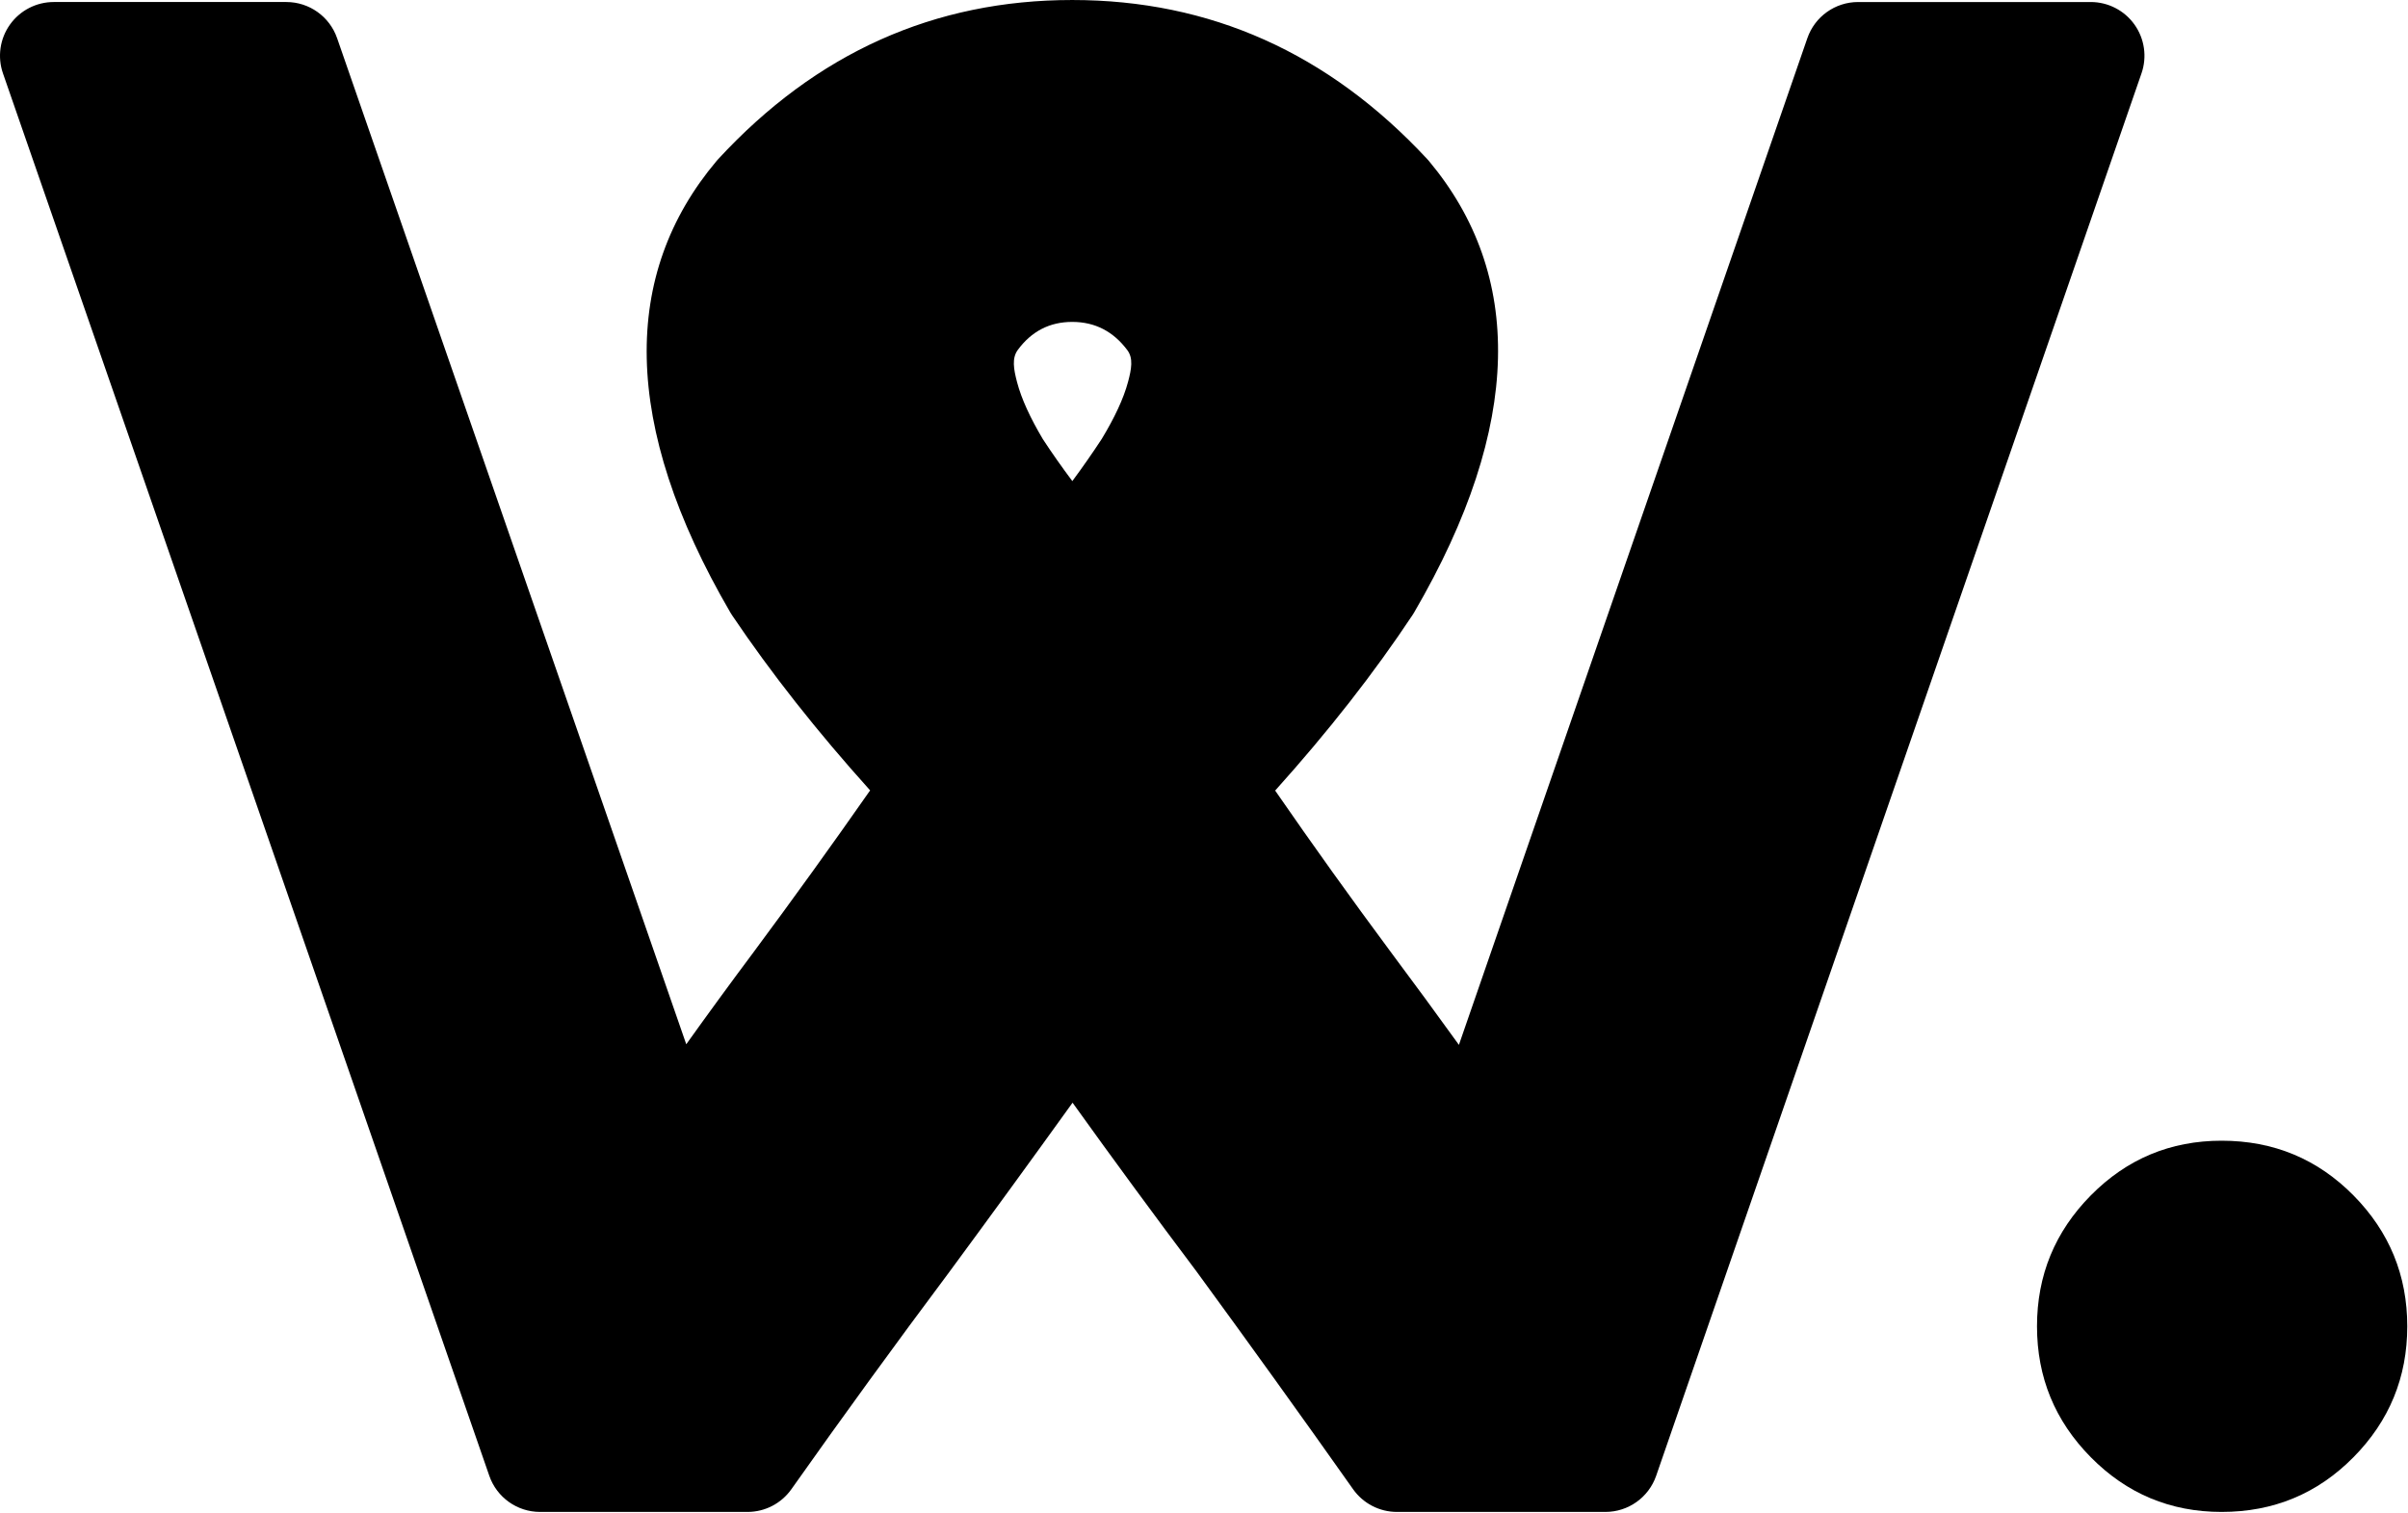
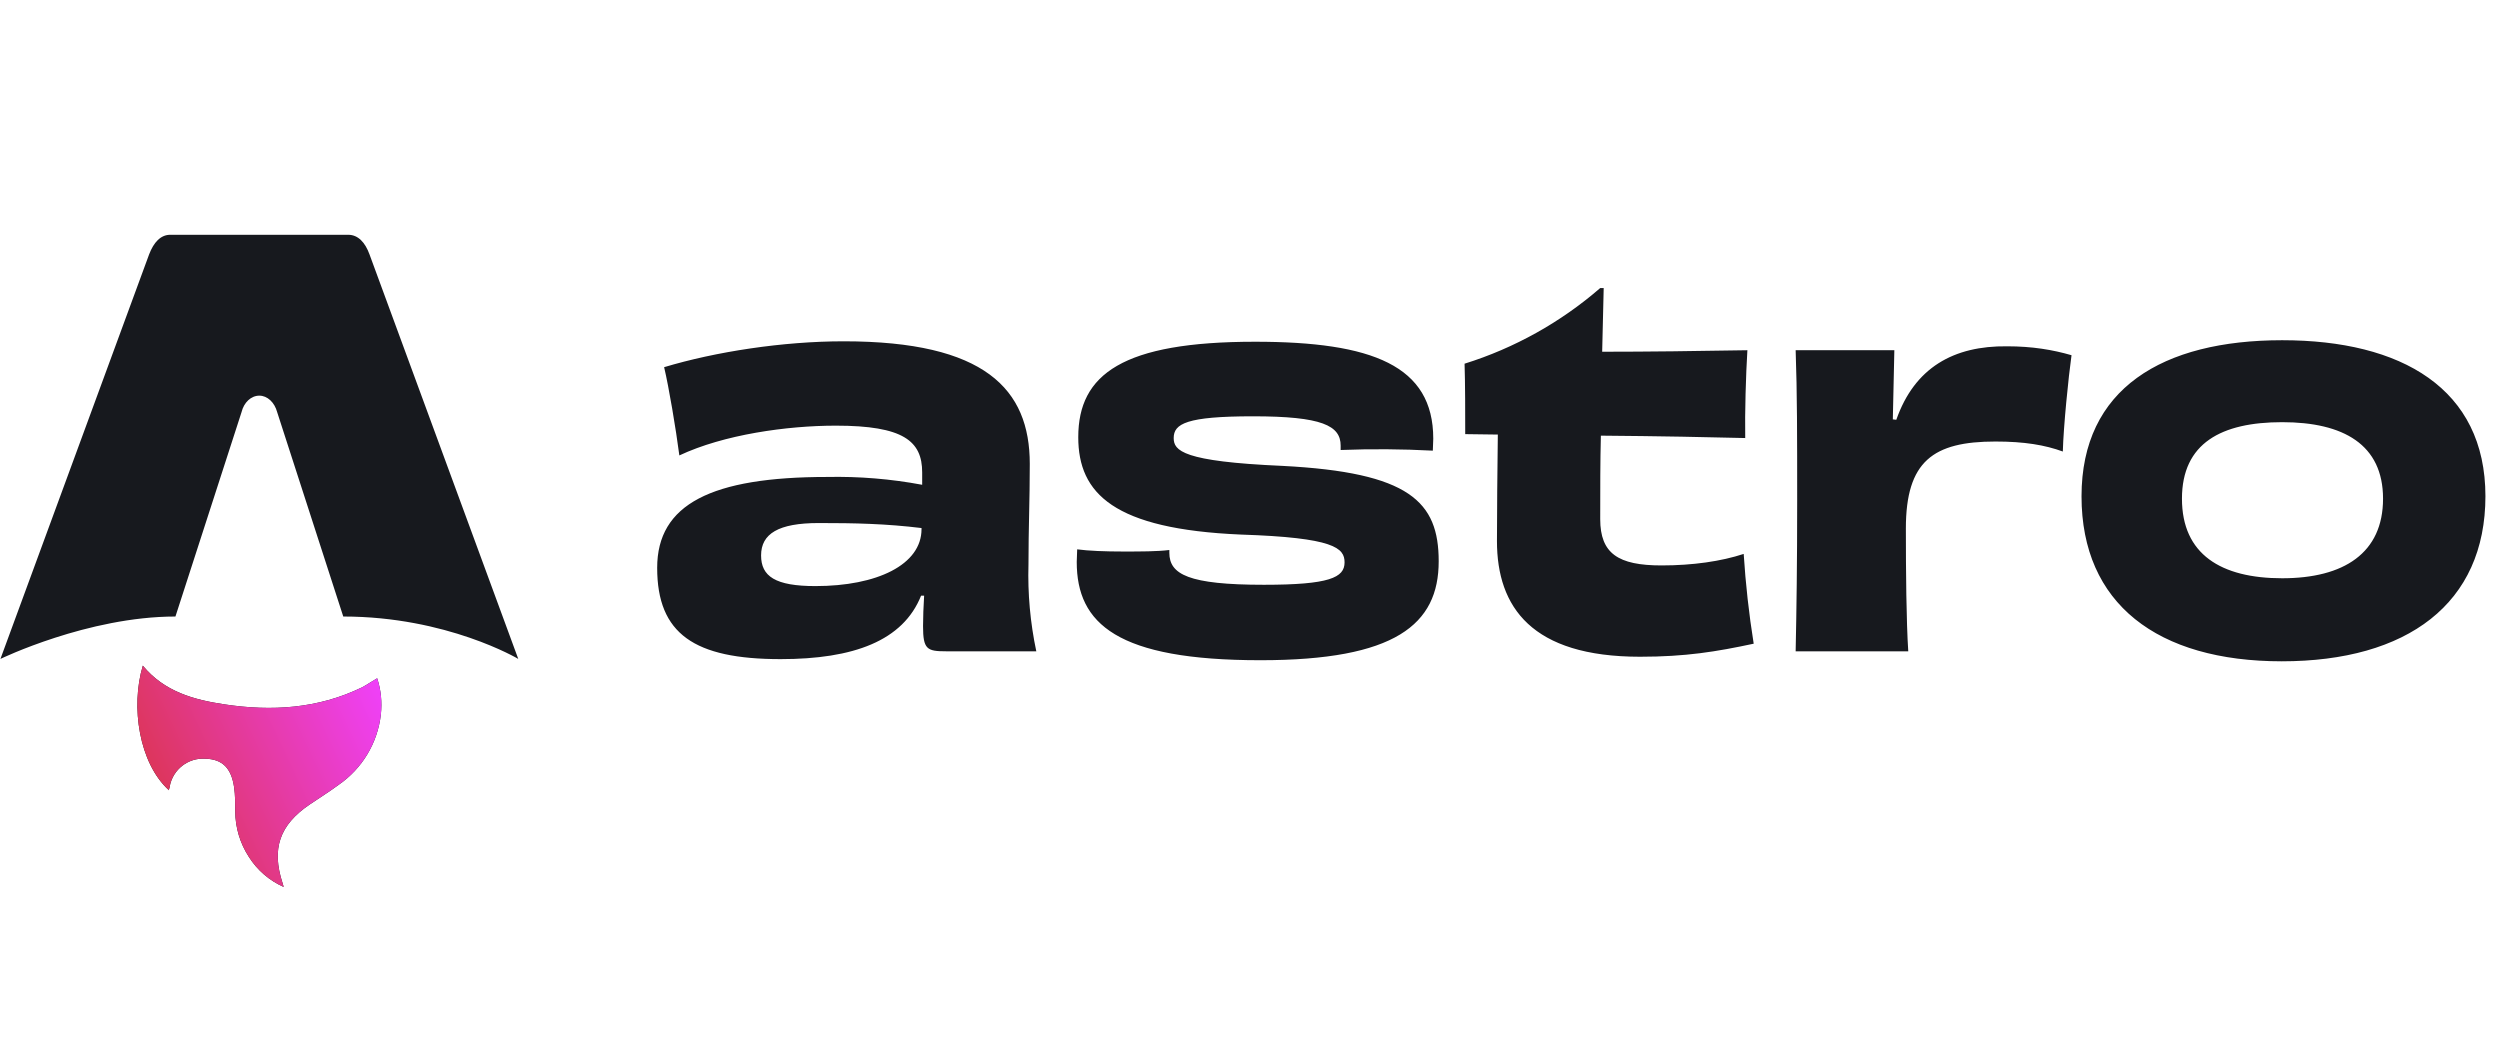
- <svg xmlns="http://www.w3.org/2000/svg" xml:space="preserve" style="fill-rule:evenodd;clip-rule:evenodd;stroke-linejoin:round;stroke-miterlimit:2" viewBox="0 0 6613 4155">
-   <path d="m925.754 104.737 958.889 2763.41a14881.42 14881.42 0 0 1 185.326-253.586 19216.687 19216.687 0 0 0 319.62-443.697c-146.154-162.308-272.424-322.613-378.956-480.798a147.402 147.402 0 0 1-5.106-8.142c-300.833-516.322-298.248-930.077-37.953-1239.44a148.52 148.52 0 0 1 4.424-5.023C2241.595 145.053 2566.158.022 2944.63.022c378.178 0 703.555 144.845 975.014 437.026a148.111 148.111 0 0 1 5.191 5.894c258.053 309.237 259.605 722.88-41.102 1238.99a147.305 147.305 0 0 1-4.527 7.276c-105.217 158.634-230.928 319.405-377.301 482.181a16006.325 16006.325 0 0 0 317.387 443.181 18239.94 18239.94 0 0 1 187.268 255.246l956.907-2764.96c20.57-59.437 76.552-99.302 139.447-99.302h638.775a147.563 147.563 0 0 1 139.451 195.814l-1332.86 3852.01c-20.567 59.44-76.552 99.31-139.451 99.31h-572.408a147.562 147.562 0 0 1-120.523-62.422 44584.59 44584.59 0 0 0-429.382-597.295 25129.646 25129.646 0 0 1-340.977-464.297 50334.715 50334.715 0 0 1-339.768 466.69c-.204.276-.408.552-.614.826a27222.336 27222.336 0 0 0-431.805 594.076 147.562 147.562 0 0 1-120.523 62.422h-569.643c-62.864 0-118.826-39.826-139.42-99.221L8.146 201.457A147.564 147.564 0 0 1 147.566 5.553H786.34c62.851 0 118.805 39.81 139.409 99.188Zm1938.07 1101.21.037.06c25.083 38.281 52.107 76.729 81.061 115.351 28.688-38.777 55.617-77.379 80.803-115.853 35.056-58.109 59.712-110.058 72.187-156.665 9.489-35.448 14.696-64.877-1.863-87.032-38.389-51.358-88.649-77.664-151.42-77.664-62.253 0-111.907 25.959-149.464 76.893-16.61 22.525-11.558 52.435-2.092 88.476 12.224 46.547 36.381 98.433 70.751 156.434Z" style="fill:currentColor" />
-   <path d="M6101.18 3133.06c142.859 0 263.489 50.365 362.192 150.367 98.438 99.733 147.62 219.558 147.62 359.444 0 139.886-49.182 259.711-147.62 359.445-98.703 100.001-219.333 150.367-362.192 150.367-140.638 0-260.458-50.097-359.426-150.367-98.438-99.734-147.62-219.559-147.62-359.445s49.182-259.711 147.62-359.444c98.968-100.271 218.788-150.367 359.426-150.367Z" style="fill:currentColor" />
+ <svg xmlns="http://www.w3.org/2000/svg" fill="none" width="115" height="48">
+   <path fill="#17191E" d="M7.77 36.35C6.4 35.11 6 32.51 6.57 30.62c.99 1.2 2.35 1.57 3.75 1.78 2.18.33 4.31.2 6.33-.78.23-.12.44-.27.7-.42.18.55.23 1.1.17 1.67a4.56 4.56 0 0 1-1.94 3.23c-.43.32-.9.61-1.34.91-1.38.94-1.76 2.03-1.24 3.62l.05.17a3.63 3.63 0 0 1-1.6-1.38 3.87 3.87 0 0 1-.63-2.1c0-.37 0-.74-.05-1.1-.13-.9-.55-1.3-1.33-1.32a1.56 1.56 0 0 0-1.63 1.26c0 .06-.03.12-.05.2Z" />
+   <path fill="url(#a)" d="M7.77 36.35C6.4 35.11 6 32.51 6.57 30.62c.99 1.2 2.35 1.57 3.75 1.78 2.18.33 4.31.2 6.33-.78.23-.12.44-.27.7-.42.18.55.23 1.1.17 1.67a4.56 4.56 0 0 1-1.94 3.23c-.43.32-.9.61-1.34.91-1.38.94-1.76 2.03-1.24 3.62l.05.17a3.63 3.63 0 0 1-1.6-1.38 3.87 3.87 0 0 1-.63-2.1c0-.37 0-.74-.05-1.1-.13-.9-.55-1.3-1.33-1.32a1.56 1.56 0 0 0-1.63 1.26c0 .06-.03.12-.05.2Z" />
+   <path fill="#17191E" d="M.02 30.31s4.02-1.95 8.05-1.95l3.04-9.4c.11-.45.44-.76.82-.76.37 0 .7.31.82.76l3.04 9.4c4.77 0 8.05 1.95 8.05 1.95L17 11.71c-.2-.56-.53-.91-.98-.91H7.83c-.44 0-.76.35-.97.9L.02 30.31Zm42.37-5.97c0 1.64-2.05 2.62-4.88 2.62-1.85 0-2.5-.45-2.5-1.41 0-1 .8-1.49 2.65-1.49 1.67 0 3.09.03 4.73.23v.05Zm.03-2.04a21.37 21.37 0 0 0-4.37-.36c-5.32 0-7.82 1.25-7.82 4.18 0 3.04 1.71 4.2 5.68 4.2 3.35 0 5.63-.84 6.46-2.92h.14c-.03.5-.05 1-.05 1.4 0 1.07.18 1.16 1.06 1.16h4.15a16.9 16.9 0 0 1-.36-4c0-1.67.06-2.93.06-4.62 0-3.45-2.07-5.64-8.56-5.64-2.8 0-5.9.48-8.26 1.19.22.93.54 2.83.7 4.06 2.04-.96 4.95-1.37 7.2-1.37 3.11 0 3.97.71 3.97 2.15v.57Zm11.37 3c-.56.07-1.33.07-2.12.07-.83 0-1.6-.03-2.12-.1l-.02.58c0 2.85 1.87 4.52 8.45 4.52 6.2 0 8.2-1.64 8.2-4.55 0-2.74-1.33-4.09-7.2-4.39-4.58-.2-4.99-.7-4.99-1.28 0-.66.59-1 3.65-1 3.18 0 4.03.43 4.03 1.35v.2a46.13 46.13 0 0 1 4.24.03l.02-.55c0-3.36-2.8-4.46-8.2-4.46-6.08 0-8.13 1.49-8.13 4.39 0 2.6 1.64 4.23 7.48 4.48 4.3.14 4.77.62 4.77 1.28 0 .7-.7 1.03-3.71 1.03-3.47 0-4.35-.48-4.35-1.47v-.13Zm19.82-12.05a17.5 17.5 0 0 1-6.24 3.48c.03.84.03 2.4.03 3.24l1.5.02c-.02 1.63-.04 3.6-.04 4.9 0 3.04 1.6 5.32 6.58 5.32 2.1 0 3.5-.23 5.23-.6a43.77 43.77 0 0 1-.46-4.13c-1.03.34-2.34.53-3.78.53-2 0-2.82-.55-2.82-2.13 0-1.37 0-2.65.03-3.84 2.57.02 5.13.07 6.64.11-.02-1.18.03-2.9.1-4.04-2.2.04-4.65.07-6.68.07l.07-2.93h-.16Zm13.46 6.04a767.33 767.33 0 0 1 .07-3.18H82.6c.07 1.96.07 3.98.07 6.92 0 2.95-.03 4.99-.07 6.93h5.18c-.09-1.37-.11-3.68-.11-5.65 0-3.1 1.26-4 4.12-4 1.33 0 2.28.16 3.1.46.03-1.16.26-3.43.4-4.43-.86-.25-1.81-.41-2.96-.41-2.46-.03-4.26.98-5.1 3.38l-.17-.02Zm22.55 3.65c0 2.5-1.8 3.66-4.64 3.66-2.81 0-4.61-1.1-4.61-3.66s1.82-3.52 4.61-3.52c2.82 0 4.64 1.03 4.64 3.52Zm4.71-.11c0-4.96-3.87-7.18-9.35-7.18-5.5 0-9.23 2.22-9.23 7.18 0 4.94 3.49 7.59 9.21 7.59 5.77 0 9.37-2.65 9.37-7.6Z" />
+   <defs>
+     <linearGradient id="a" x1="6.33" x2="19.43" y1="40.8" y2="34.6" gradientUnits="userSpaceOnUse">
+       <stop stop-color="#D83333" />
+       <stop offset="1" stop-color="#F041FF" />
+     </linearGradient>
+   </defs>
</svg>
